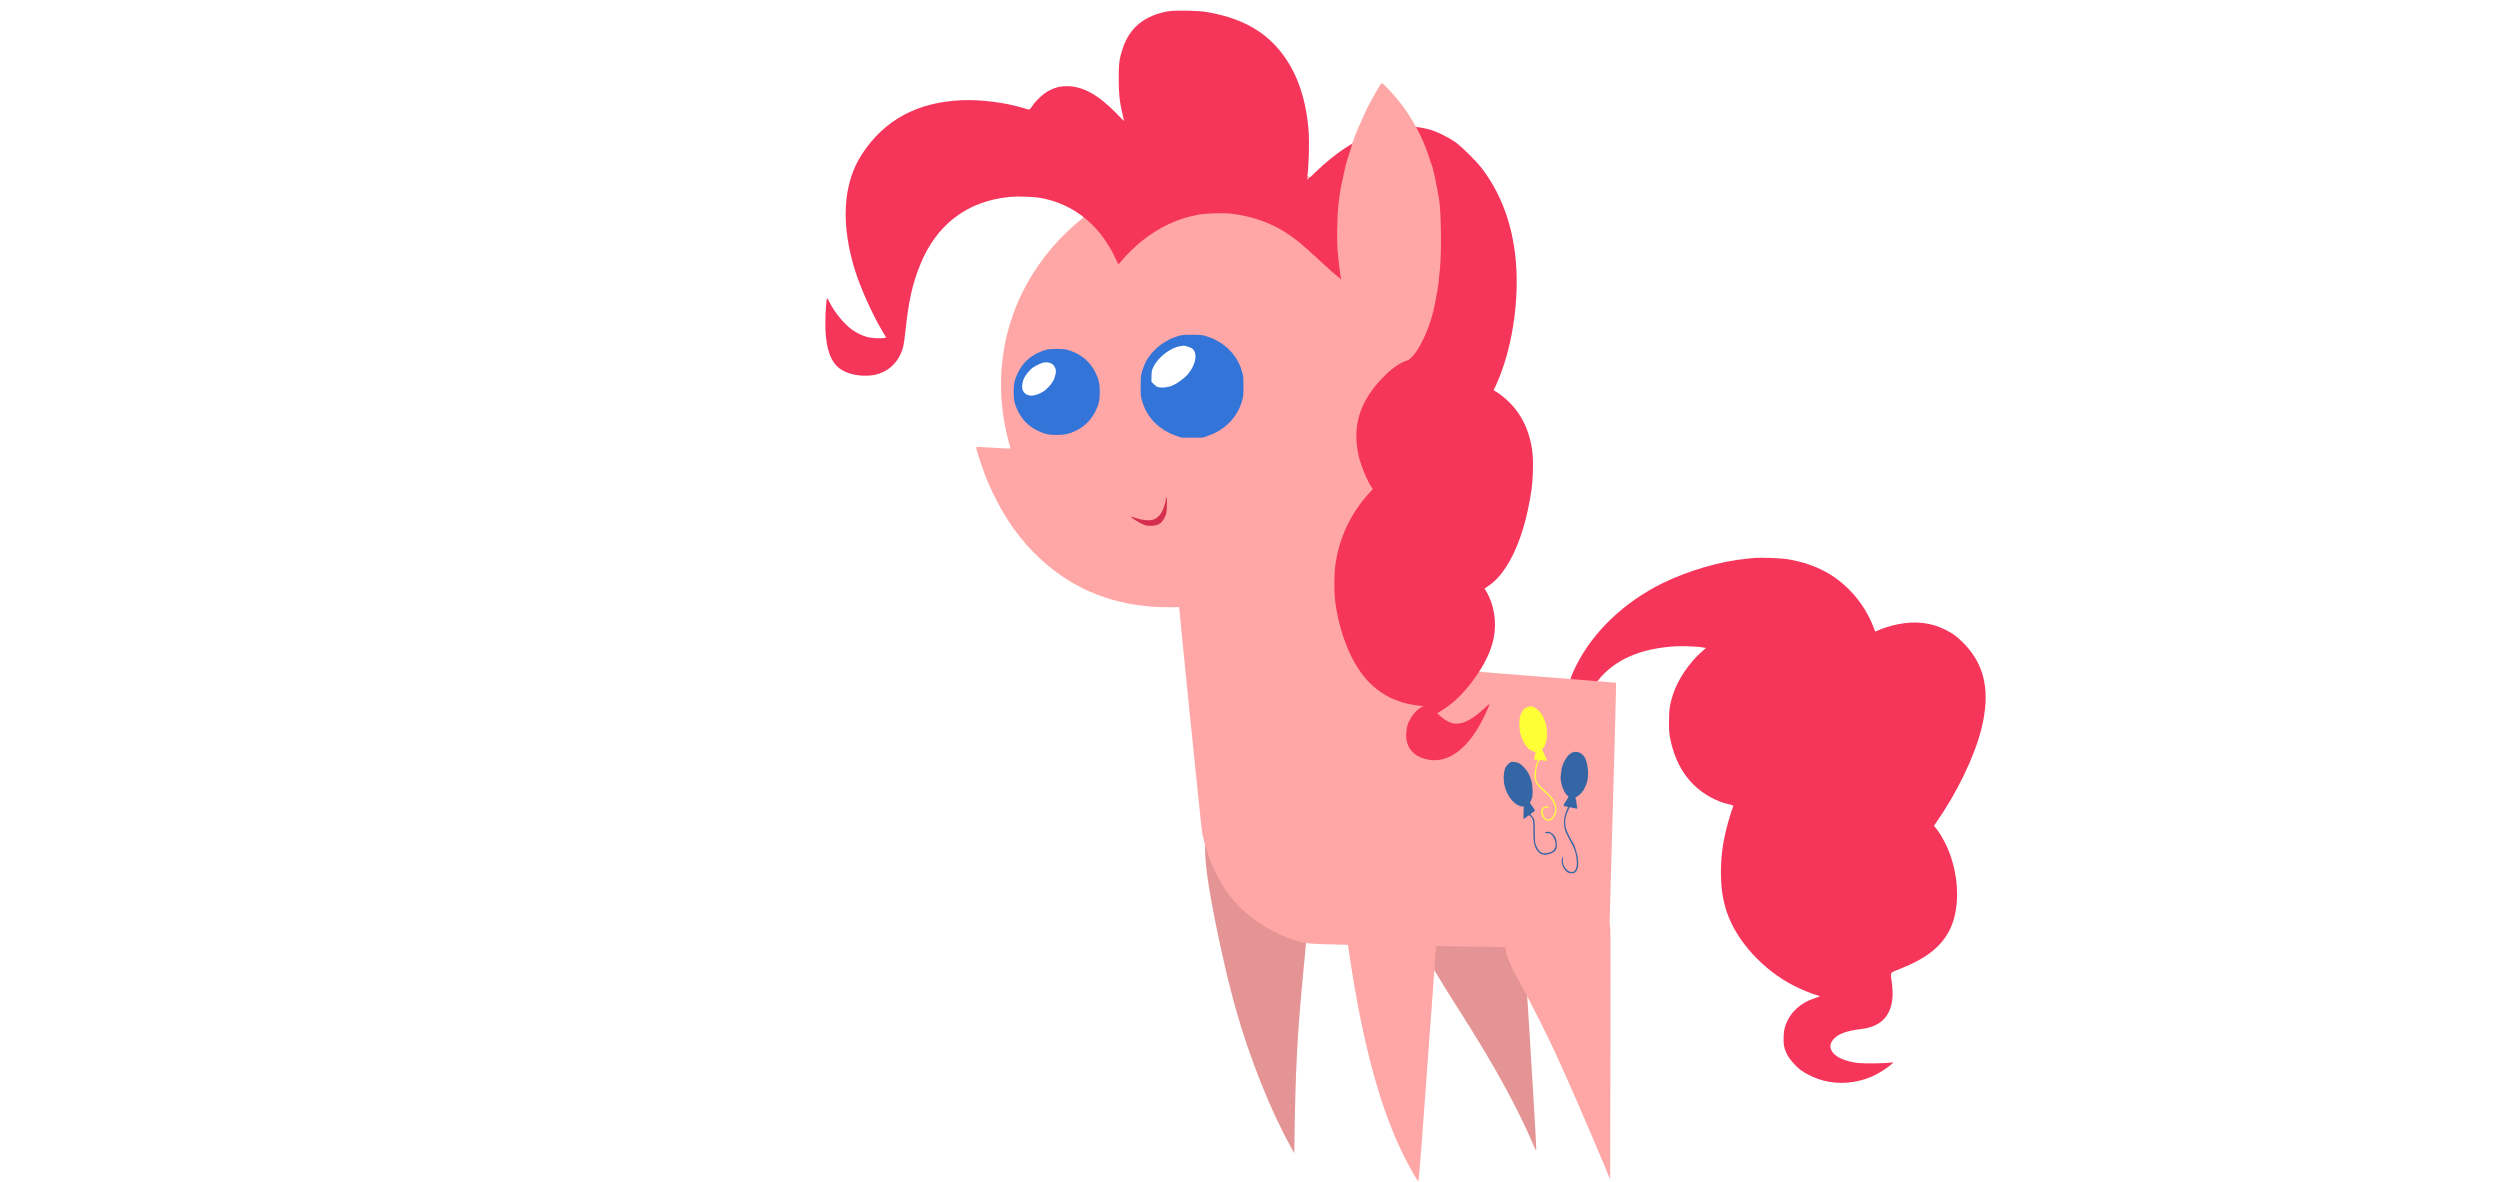
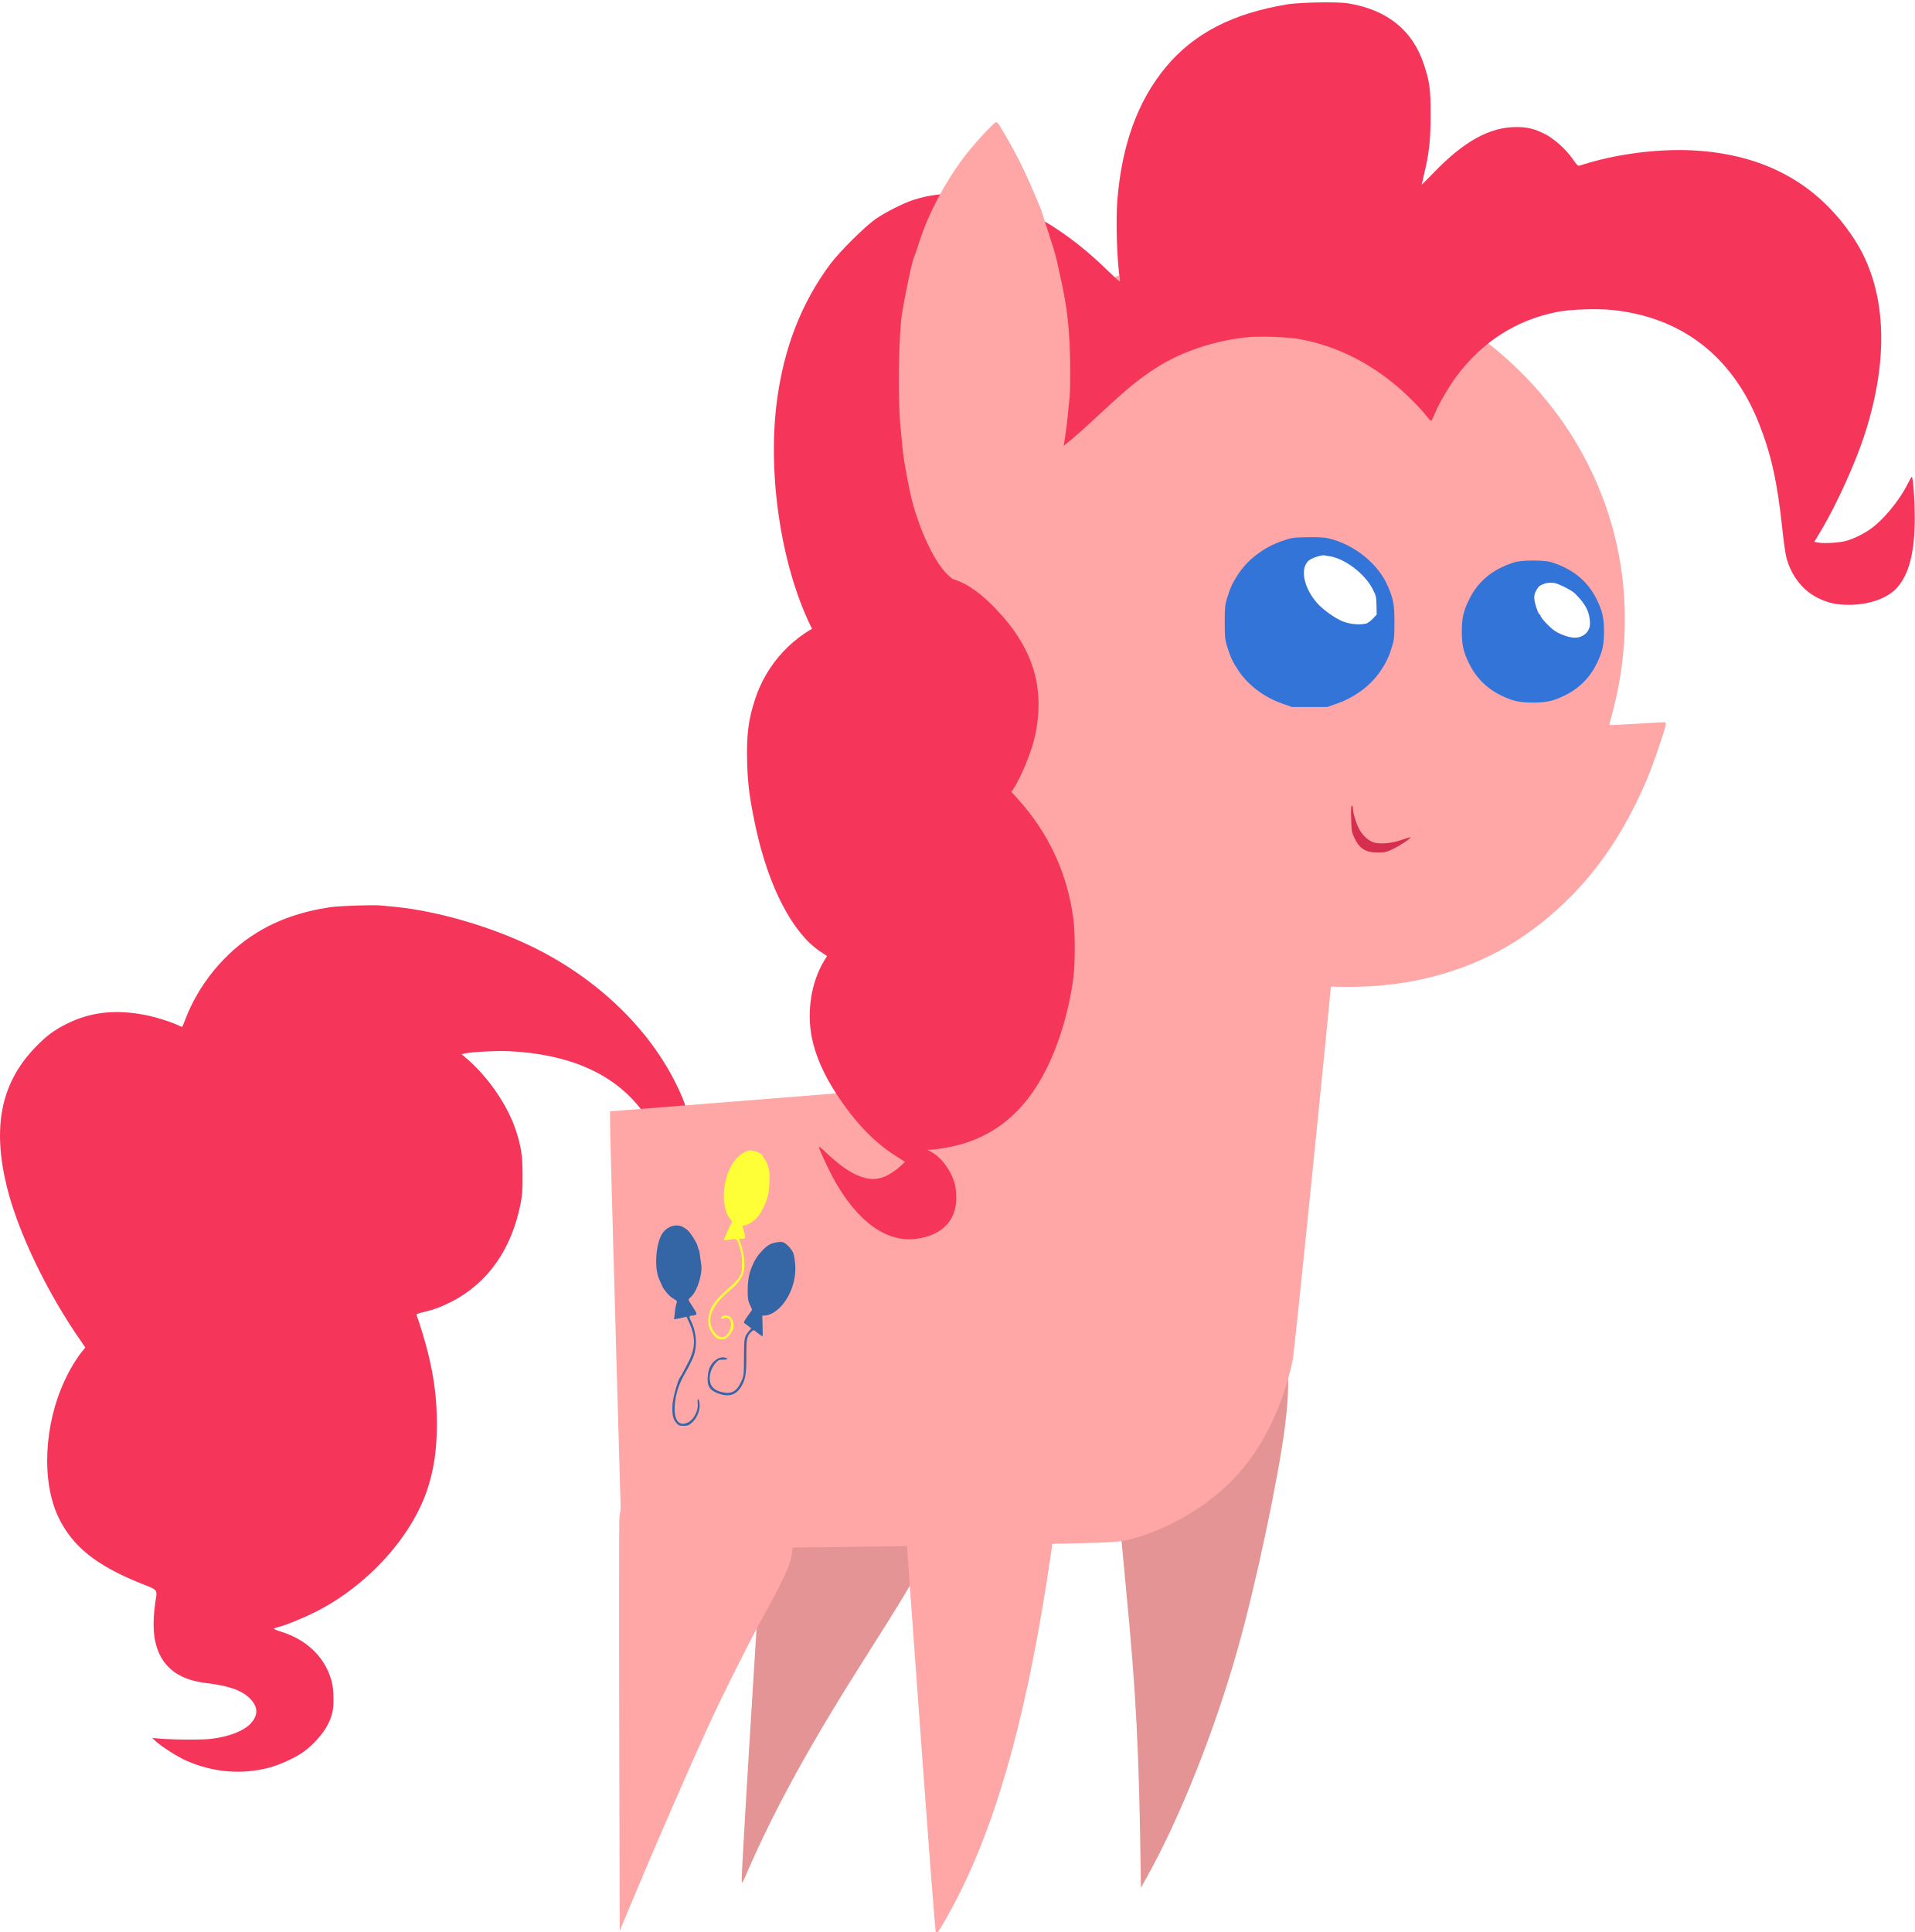
- <svg xmlns="http://www.w3.org/2000/svg" xmlns:ns1="http://xml.openoffice.org/svg/export" version="1.2" width="1535.55mm" height="725.58mm" viewBox="0 0 153555 72558" preserveAspectRatio="xMidYMid" fill-rule="evenodd" stroke-width="28.222" stroke-linejoin="round" xml:space="preserve">
+ <svg xmlns="http://www.w3.org/2000/svg" xmlns:ns1="http://xml.openoffice.org/svg/export" version="1.2" width="712.7mm" height="719.1mm" viewBox="0 0 71270 71910" preserveAspectRatio="xMidYMid" fill-rule="evenodd" stroke-width="28.222" stroke-linejoin="round" xml:space="preserve">
  <defs class="ClipPathGroup">
    <clipPath id="presentation_clip_path" clipPathUnits="userSpaceOnUse">
-       <rect x="0" y="0" width="153555" height="72558" />
+       <rect x="0" y="0" width="71270" height="71910" />
    </clipPath>
    <clipPath id="presentation_clip_path_shrink" clipPathUnits="userSpaceOnUse">
-       <rect x="153" y="72" width="153248" height="72413" />
+       <rect x="71" y="71" width="71128" height="71767" />
    </clipPath>
  </defs>
  <defs class="TextShapeIndex">
-     <g ns1:slide="id1" ns1:id-list="id3 id4 id5 id6 id7 id8 id9 id10 id11 id12 id13 id14 id15 id16 id17 id18 id19 id20" />
+     <g ns1:slide="id1" ns1:id-list="id3 id4 id5 id6 id7 id8 id9 id10 id11 id12 id13 id14 id15 id16 id17 id18 id19 id20 id21 id22" />
  </defs>
  <defs class="EmbeddedBulletChars">
    <g id="bullet-char-template-57356" transform="scale(0.0004882812,-0.0004882812)">
      <path d="M 580,1141 L 1163,571 580,0 -4,571 580,1141 Z" />
    </g>
    <g id="bullet-char-template-57354" transform="scale(0.0004882812,-0.0004882812)">
      <path d="M 8,1128 L 1137,1128 1137,0 8,0 8,1128 Z" />
    </g>
    <g id="bullet-char-template-10146" transform="scale(0.0004882812,-0.0004882812)">
      <path d="M 174,0 L 602,739 174,1481 1456,739 174,0 Z M 1358,739 L 309,1346 659,739 1358,739 Z" />
    </g>
    <g id="bullet-char-template-10132" transform="scale(0.0004882812,-0.0004882812)">
      <path d="M 2015,739 L 1276,0 717,0 1260,543 174,543 174,936 1260,936 717,1481 1274,1481 2015,739 Z" />
    </g>
    <g id="bullet-char-template-10007" transform="scale(0.0004882812,-0.0004882812)">
      <path d="M 0,-2 C -7,14 -16,27 -25,37 L 356,567 C 262,823 215,952 215,954 215,979 228,992 255,992 264,992 276,990 289,987 310,991 331,999 354,1012 L 381,999 492,748 772,1049 836,1024 860,1049 C 881,1039 901,1025 922,1006 886,937 835,863 770,784 769,783 710,716 594,584 L 774,223 C 774,196 753,168 711,139 L 727,119 C 717,90 699,76 672,76 641,76 570,178 457,381 L 164,-76 C 142,-110 111,-127 72,-127 30,-127 9,-110 8,-76 1,-67 -2,-52 -2,-32 -2,-23 -1,-13 0,-2 Z" />
    </g>
    <g id="bullet-char-template-10004" transform="scale(0.0004882812,-0.0004882812)">
      <path d="M 285,-33 C 182,-33 111,30 74,156 52,228 41,333 41,471 41,549 55,616 82,672 116,743 169,778 240,778 293,778 328,747 346,684 L 369,508 C 377,444 397,411 428,410 L 1163,1116 C 1174,1127 1196,1133 1229,1133 1271,1133 1292,1118 1292,1087 L 1292,965 C 1292,929 1282,901 1262,881 L 442,47 C 390,-6 338,-33 285,-33 Z" />
    </g>
    <g id="bullet-char-template-9679" transform="scale(0.0004882812,-0.0004882812)">
      <path d="M 813,0 C 632,0 489,54 383,161 276,268 223,411 223,592 223,773 276,916 383,1023 489,1130 632,1184 813,1184 992,1184 1136,1130 1245,1023 1353,916 1407,772 1407,592 1407,412 1353,268 1245,161 1136,54 992,0 813,0 Z" />
    </g>
    <g id="bullet-char-template-8226" transform="scale(0.0004882812,-0.0004882812)">
      <path d="M 346,457 C 273,457 209,483 155,535 101,586 74,649 74,723 74,796 101,859 155,911 209,963 273,989 346,989 419,989 480,963 531,910 582,859 608,796 608,723 608,648 583,586 532,535 482,483 420,457 346,457 Z" />
    </g>
    <g id="bullet-char-template-8211" transform="scale(0.0004882812,-0.0004882812)">
      <path d="M -4,459 L 1135,459 1135,606 -4,606 -4,459 Z" />
    </g>
    <g id="bullet-char-template-61548" transform="scale(0.0004882812,-0.0004882812)">
      <path d="M 173,740 C 173,903 231,1043 346,1159 462,1274 601,1332 765,1332 928,1332 1067,1274 1183,1159 1299,1043 1357,903 1357,740 1357,577 1299,437 1183,322 1067,206 928,148 765,148 601,148 462,206 346,322 231,437 173,577 173,740 Z" />
    </g>
  </defs>
  <defs class="TextEmbeddedBitmaps" />
  <g>
    <g id="id2" class="Master_Slide">
      <g id="bg-id2" class="Background" />
      <g id="bo-id2" class="BackgroundObjects" />
    </g>
  </g>
  <g class="SlideGroup">
    <g>
      <g id="container-id1">
        <g id="id1" class="Slide" clip-path="url(#presentation_clip_path)">
          <g class="Page">
            <g class="com.sun.star.drawing.ClosedBezierShape">
              <g id="id3">
-                 <rect class="BoundingBox" stroke="none" fill="none" x="86925" y="52807" width="7436" height="17832" />
-                 <path fill="rgb(228,148,148)" stroke="none" d="M 90150,52855 C 89632,52972 89092,53236 88580,53628 88284,53853 87695,54446 87473,54739 87268,55011 87053,55448 86975,55744 86908,56012 86908,56686 86975,57014 87063,57434 87279,58013 87561,58584 87963,59399 88252,59886 89819,62359 91822,65516 93135,67904 94158,70261 94341,70684 94348,70695 94359,70561 94380,70254 93495,56009 93378,54827 93329,54316 93191,54051 92764,53628 92415,53278 92045,53056 91561,52904 91233,52799 90510,52774 90150,52855 Z" />
+                 <rect class="BoundingBox" stroke="none" fill="none" x="27604" y="52240" width="7436" height="17831" />
+                 <path fill="rgb(228,148,148)" stroke="none" d="M 31814,52288 C 32332,52405 32872,52669 33384,53061 33680,53286 34269,53879 34491,54172 34696,54444 34911,54881 34989,55177 35056,55445 35056,56119 34989,56447 34901,56867 34685,57446 34403,58017 34001,58832 33712,59319 32145,61792 30142,64949 28829,67337 27806,69694 27623,70117 27616,70128 27605,69994 27584,69687 28469,55442 28586,54260 28635,53749 28773,53484 29200,53061 29549,52711 29919,52489 30403,52337 30731,52232 31454,52207 31814,52288 Z" />
              </g>
            </g>
            <g class="com.sun.star.drawing.ClosedBezierShape">
              <g id="id4">
-                 <rect class="BoundingBox" stroke="none" fill="none" x="74015" y="49936" width="6347" height="20899" />
-                 <path fill="rgb(228,148,148)" stroke="none" d="M 75372,49956 C 74846,50027 74416,50291 74232,50655 73978,51163 73947,52210 74141,53706 74388,55622 75234,59608 75890,61926 76751,64984 78042,68223 79284,70445 79356,70574 79428,70704 79499,70833 79502,70645 79504,70457 79506,70269 79566,65732 79683,63524 80046,59774 80332,56821 80381,56091 80353,55223 80314,54147 80155,53456 79764,52665 79037,51198 77824,50231 76398,49984 76109,49935 75629,49921 75372,49956 Z" />
+                 <rect class="BoundingBox" stroke="none" fill="none" x="41603" y="49369" width="6346" height="20899" />
+                 <path fill="rgb(228,148,148)" stroke="none" d="M 46590,49389 C 47116,49460 47546,49724 47730,50088 47984,50596 48015,51643 47821,53139 47574,55055 46728,59041 46072,61359 45211,64417 43922,67656 42680,69878 42608,70007 42536,70137 42465,70266 42462,70078 42460,69890 42458,69702 42398,65165 42281,62957 41918,59207 41632,56254 41583,55524 41611,54656 41650,53580 41809,52889 42200,52098 42927,50631 44140,49664 45564,49417 45853,49368 46333,49354 46590,49389 Z" />
              </g>
            </g>
            <g class="com.sun.star.drawing.ClosedBezierShape">
              <g id="id5">
-                 <rect class="BoundingBox" stroke="none" fill="none" x="96460" y="34257" width="25505" height="32257" />
-                 <path fill="rgb(245,53,90)" stroke="none" d="M 107802,34267 C 107724,34274 107488,34299 107273,34317 105678,34472 103664,35061 102119,35820 99762,36980 97850,38804 96817,40875 96630,41249 96460,41658 96460,41732 96460,41767 96651,41824 97141,41930 97512,42011 97843,42078 97875,42078 97903,42078 98027,41954 98147,41803 99170,40508 100800,39802 103004,39693 103466,39672 104394,39718 104669,39778 104707,39786 104744,39794 104782,39802 104697,39876 104613,39950 104528,40025 103745,40720 103057,41739 102757,42656 102563,43260 102514,43595 102514,44318 102510,44879 102525,45055 102592,45387 102973,47274 104010,48590 105633,49232 105777,49289 106028,49366 106190,49401 106419,49454 106476,49479 106458,49521 106366,49747 106137,50506 106038,50904 105802,51860 105703,52658 105703,53582 105703,54534 105820,55310 106077,56058 106684,57818 108303,59585 110183,60545 110660,60785 111316,61056 111605,61127 111697,61151 111771,61180 111771,61194 111771,61204 111630,61261 111457,61314 110589,61592 109947,62185 109679,62958 109591,63208 109569,63332 109555,63667 109538,64168 109580,64390 109764,64760 109926,65085 110317,65522 110663,65769 110974,65991 111556,66260 111954,66362 112974,66626 114004,66542 115006,66111 115323,65977 115941,65586 116163,65381 116210,65338 116257,65295 116304,65251 116239,65258 116175,65265 116110,65272 115616,65321 114448,65332 114113,65289 113418,65205 112871,64986 112614,64697 112371,64418 112360,64143 112586,63868 112879,63511 113383,63317 114311,63208 115165,63106 115736,62749 116025,62139 116255,61656 116304,61053 116184,60217 116110,59698 116053,59772 116745,59493 118382,58834 119271,58118 119786,57046 120428,55709 120329,53589 119549,51934 119359,51525 119119,51130 118907,50869 118867,50819 118828,50770 118788,50721 118841,50644 118893,50568 118946,50492 120199,48699 121282,46452 121701,44770 122259,42526 121934,40889 120664,39563 120237,39122 119962,38913 119479,38674 118604,38236 117669,38130 116579,38342 116184,38416 115556,38614 115323,38734 115249,38769 115183,38797 115179,38790 115176,38783 115126,38659 115069,38515 114575,37210 113605,36024 112434,35298 111640,34804 110737,34490 109672,34331 109333,34282 108091,34239 107802,34267 Z" />
+                 <rect class="BoundingBox" stroke="none" fill="none" x="0" y="33692" width="25505" height="32255" />
+                 <path fill="rgb(245,53,90)" stroke="none" d="M 14162,33702 C 14240,33709 14476,33734 14691,33752 16286,33907 18300,34496 19845,35255 22202,36413 24114,38237 25147,40308 25334,40682 25504,41091 25504,41165 25504,41200 25313,41257 24823,41363 24452,41444 24121,41511 24089,41511 24061,41511 23937,41387 23817,41236 22794,39941 21164,39235 18960,39126 18498,39105 17570,39151 17295,39211 17257,39219 17220,39227 17182,39235 17267,39309 17351,39383 17436,39458 18219,40153 18907,41172 19207,42089 19401,42693 19450,43028 19450,43751 19454,44312 19439,44488 19372,44820 18991,46707 17954,48023 16331,48665 16187,48722 15936,48799 15774,48834 15545,48887 15488,48912 15506,48954 15598,49180 15827,49939 15926,50337 16162,51293 16261,52091 16261,53015 16261,53967 16144,54743 15887,55491 15280,57251 13661,59018 11781,59978 11304,60218 10648,60489 10359,60560 10267,60584 10193,60613 10193,60627 10193,60637 10334,60694 10507,60747 11375,61025 12017,61618 12285,62391 12373,62641 12395,62765 12409,63100 12426,63601 12384,63823 12200,64193 12038,64518 11647,64955 11301,65202 10990,65424 10408,65693 10010,65795 8990,66059 7960,65975 6958,65544 6641,65410 6023,65019 5801,64814 5754,64771 5707,64728 5660,64684 5725,64691 5789,64698 5854,64705 6348,64754 7516,64765 7851,64722 8546,64638 9093,64419 9350,64130 9593,63851 9604,63576 9378,63301 9085,62944 8581,62750 7653,62641 6799,62539 6228,62182 5939,61572 5709,61089 5660,60486 5780,59650 5854,59131 5911,59205 5219,58926 3582,58267 2693,57551 2178,56479 1536,55142 1635,53022 2415,51367 2605,50958 2845,50563 3057,50302 3097,50252 3136,50203 3176,50154 3123,50077 3071,50001 3018,49925 1765,48132 682,45885 263,44203 -295,41959 30,40322 1300,38996 1727,38555 2002,38346 2485,38107 3360,37669 4295,37563 5385,37775 5780,37849 6408,38047 6641,38167 6715,38202 6781,38230 6785,38223 6788,38216 6838,38092 6895,37948 7389,36643 8359,35459 9530,34733 10324,34239 11227,33925 12292,33766 12631,33717 13873,33674 14162,33702 Z" />
              </g>
            </g>
            <g class="com.sun.star.drawing.ClosedBezierShape">
              <g id="id6">
-                 <rect class="BoundingBox" stroke="none" fill="none" x="59960" y="10058" width="28854" height="27244" />
-                 <path fill="rgb(255,166,166)" stroke="none" d="M 75037,10096 C 73107,10244 70825,10883 69061,11765 65576,13514 63046,16464 62002,19998 61385,22087 61318,24329 61808,26531 61875,26831 61963,27180 62002,27303 62041,27430 62062,27540 62055,27550 62044,27557 61621,27540 61113,27508 60601,27473 60132,27448 60065,27448 59949,27448 59949,27448 59974,27578 60016,27811 60436,29035 60644,29529 61381,31279 62302,32711 63427,33865 64965,35435 66659,36423 68691,36934 70306,37340 71950,37403 74331,37149 76455,36924 80406,36560 83835,36274 84357,36231 84879,36188 85402,36144 85441,35921 85481,35698 85521,35474 85970,32905 86523,30503 87257,27938 88354,24104 88816,21709 88813,19847 88813,18993 88760,18700 88488,18132 87769,16619 86305,14788 84749,13454 81867,10981 78533,9831 75037,10096 Z" />
+                 <rect class="BoundingBox" stroke="none" fill="none" x="33150" y="9493" width="28853" height="27242" />
+                 <path fill="rgb(255,166,166)" stroke="none" d="M 46925,9531 C 48855,9679 51137,10318 52901,11200 56386,12949 58916,15899 59960,19433 60577,21522 60644,23764 60154,25966 60087,26266 59999,26615 59960,26738 59921,26865 59900,26975 59907,26985 59918,26992 60341,26975 60849,26943 61361,26908 61830,26883 61897,26883 62013,26883 62013,26883 61988,27013 61946,27246 61526,28470 61318,28964 60581,30714 59660,32146 58535,33300 56997,34870 55303,35856 53271,36367 51656,36773 50012,36836 47631,36582 45507,36357 41558,35993 38129,35709 37607,35666 37085,35623 36562,35579 36523,35356 36483,35133 36443,34909 35994,32340 35441,29938 34707,27373 33610,23539 33148,21144 33151,19282 33151,18428 33204,18135 33476,17567 34195,16054 35659,14223 37215,12889 40097,10416 43431,9266 46925,9531 Z" />
              </g>
            </g>
            <g class="com.sun.star.drawing.ClosedBezierShape">
              <g id="id7">
-                 <rect class="BoundingBox" stroke="none" fill="none" x="82659" y="52736" width="5724" height="19824" />
-                 <path fill="rgb(255,166,166)" stroke="none" d="M 85564,52750 C 84230,52849 83250,53561 82865,54708 82689,55237 82643,55643 82664,56517 82682,57170 82706,57428 82844,58373 83669,64042 84766,68110 86290,71122 86608,71754 87063,72540 87119,72558 87151,72569 87366,69757 87980,61262 88382,55738 88407,55318 88368,54965 88294,54313 88072,53822 87663,53409 87134,52880 86495,52679 85564,52750 Z" />
+                 <rect class="BoundingBox" stroke="none" fill="none" x="33582" y="52169" width="5724" height="19823" />
+                 <path fill="rgb(255,166,166)" stroke="none" d="M 36400,52183 C 37734,52282 38714,52994 39099,54141 39275,54670 39321,55076 39300,55950 39282,56603 39258,56861 39120,57806 38295,63475 37198,67543 35674,70555 35356,71186 34903,71969 34845,71991 L 34844,71991 C 34812,71992 34597,69176 33984,60695 33582,55171 33557,54751 33596,54398 33670,53746 33892,53255 34301,52842 34830,52313 35469,52112 36400,52183 Z" />
              </g>
            </g>
            <g class="com.sun.star.drawing.ClosedBezierShape">
              <g id="id8">
-                 <rect class="BoundingBox" stroke="none" fill="none" x="92460" y="54658" width="6464" height="17781" />
-                 <path fill="rgb(255,166,166)" stroke="none" d="M 95921,54682 C 95251,54763 94418,55098 93892,55496 93000,56170 92464,57116 92460,58022 92460,58629 92637,59074 93515,60658 94026,61578 95050,63617 95561,64732 96344,66436 97579,69272 98531,71555 98653,71849 98776,72143 98898,72437 98904,69926 98910,67416 98916,64905 98927,60767 98923,57239 98909,57070 98877,56671 98771,56290 98591,55913 98404,55528 97995,55101 97646,54932 97191,54710 96499,54607 95921,54682 Z" />
+                 <rect class="BoundingBox" stroke="none" fill="none" x="23041" y="54090" width="6464" height="17782" />
+                 <path fill="rgb(255,166,166)" stroke="none" d="M 26043,54115 C 26713,54196 27546,54531 28072,54929 28964,55603 29500,56549 29504,57455 29504,58062 29327,58507 28449,60091 27938,61011 26914,63050 26403,64165 25620,65869 24385,68705 23433,70988 23311,71282 23188,71576 23066,71870 23060,69359 23054,66849 23048,64338 23037,60200 23041,56672 23055,56503 23087,56104 23193,55723 23373,55346 23560,54961 23969,54534 24318,54365 24773,54143 25465,54040 26043,54115 Z" />
              </g>
            </g>
            <g class="com.sun.star.drawing.ClosedBezierShape">
              <g id="id9">
-                 <rect class="BoundingBox" stroke="none" fill="none" x="69460" y="30549" width="2217" height="1748" />
-                 <path fill="rgb(214,46,78)" stroke="none" d="M 71607,30648 C 71607,30806 71508,31149 71392,31385 71265,31650 71036,31861 70813,31925 70570,31992 70161,31953 69790,31826 69617,31766 69469,31724 69462,31731 69434,31759 69847,32038 70108,32161 70365,32285 70415,32295 70690,32295 71141,32295 71367,32151 71561,31731 71649,31540 71660,31473 71671,31032 71681,30694 71674,30549 71646,30549 71625,30549 71607,30595 71607,30648 Z" />
+                 <rect class="BoundingBox" stroke="none" fill="none" x="50287" y="29983" width="2216" height="1748" />
+                 <path fill="rgb(214,46,78)" stroke="none" d="M 50355,30083 C 50355,30241 50454,30584 50570,30820 50697,31085 50926,31296 51149,31360 51392,31427 51801,31388 52172,31261 52345,31201 52493,31159 52500,31166 52528,31194 52115,31473 51854,31596 51597,31720 51547,31730 51272,31730 50821,31730 50595,31586 50401,31166 50313,30975 50302,30908 50291,30467 50281,30129 50288,29984 50316,29984 50337,29984 50355,30030 50355,30083 Z" />
              </g>
            </g>
-             <g class="Group">
-               <g class="com.sun.star.drawing.ClosedBezierShape">
-                 <g id="id10">
-                   <rect class="BoundingBox" stroke="none" fill="none" x="72318" y="28586" width="26944" height="29653" />
-                   <path fill="rgb(255,166,166)" stroke="none" d="M 80140,28604 C 79455,28661 78446,28872 77741,29109 74506,30188 72424,32679 72322,35600 72301,36125 72329,36418 73045,43527 73454,47584 73814,51020 73842,51164 74216,52956 75000,54532 76061,55629 77010,56610 78390,57436 79681,57799 80436,58011 79938,57993 88977,58123 93577,58190 97672,58243 98078,58236 98325,58234 98572,58232 98819,58229 98892,55672 98965,53114 99038,50557 99158,46338 99256,42669 99256,42408 99258,42249 99259,42090 99260,41932 96906,41745 94552,41558 92197,41371 88310,41064 85124,40807 85117,40800 85110,40793 85184,40196 85283,39473 85629,36969 85900,34721 86070,32954 86123,32393 86147,31892 86151,31243 86154,30354 86151,30322 86073,30178 85682,29440 84126,28798 82295,28615 81960,28583 80503,28576 80140,28604 Z" />
-                 </g>
+             <g class="com.sun.star.drawing.ClosedBezierShape">
+               <g id="id10">
+                 <rect class="BoundingBox" stroke="none" fill="none" x="22703" y="28021" width="26943" height="29650" />
+                 <path fill="rgb(255,166,166)" stroke="none" d="M 41824,28039 C 42509,28096 43518,28307 44223,28544 47456,29623 49538,32114 49640,35035 49661,35560 49633,35851 48917,42960 48508,47017 48148,50453 48120,50597 47746,52389 46962,53965 45901,55062 44954,56043 43574,56869 42283,57232 41528,57444 42026,57426 32987,57556 28387,57623 24292,57676 23886,57669 23639,57667 23392,57665 23145,57662 23072,55105 22999,52547 22926,49990 22806,45771 22708,42102 22708,41841 22706,41682 22705,41523 22704,41365 25058,41178 27412,40991 29767,40804 33654,40497 36840,40240 36847,40233 36854,40226 36780,39629 36681,38906 36335,36402 36064,34156 35894,32389 35841,31828 35817,31327 35813,30678 35810,29789 35813,29757 35891,29613 36282,28875 37838,28233 39669,28050 40004,28018 41461,28011 41824,28039 Z" />
              </g>
-               <g class="Group">
-                 <g class="com.sun.star.drawing.ClosedBezierShape">
-                   <g id="id11">
-                     <rect class="BoundingBox" stroke="none" fill="none" x="93320" y="43383" width="2283" height="7032" />
-                     <path fill="rgb(255,255,56)" stroke="none" d="M 93976,43386 C 93845,43404 93687,43471 93616,43542 93553,43605 93404,43863 93387,43940 93383,43958 93362,44043 93341,44124 93299,44307 93323,44868 93390,45104 93461,45369 93648,45736 93792,45895 93930,46039 94159,46180 94265,46180 94300,46180 94329,46184 94329,46188 94329,46195 94304,46286 94276,46392 94202,46664 94205,46674 94339,46674 94378,46674 94417,46674 94456,46674 94424,46770 94392,46867 94360,46964 94237,47345 94223,47800 94322,48022 94413,48227 94569,48410 94794,48590 95260,48960 95528,49370 95528,49715 95528,50019 95292,50347 95080,50343 94837,50336 94643,49818 94826,49655 94886,49599 94914,49595 94999,49627 95115,49669 95158,49648 95101,49578 95038,49507 94837,49521 94759,49606 94664,49705 94632,49927 94692,50072 94720,50132 94791,50237 94851,50297 94939,50393 94981,50414 95108,50414 95235,50414 95274,50393 95383,50280 95630,50022 95669,49638 95493,49260 95387,49034 95179,48798 94759,48442 94639,48339 94494,48181 94442,48089 94357,47944 94346,47891 94346,47592 94346,47338 94367,47196 94427,47009 94544,46653 94526,46667 94791,46706 94914,46724 95020,46733 95027,46727 95031,46723 94964,46565 94875,46374 94823,46260 94770,46146 94717,46032 94745,45995 94773,45959 94801,45923 95193,45387 95048,44191 94526,43662 94339,43471 94128,43365 93976,43386 Z" />
-                   </g>
-                 </g>
-                 <g class="com.sun.star.drawing.ClosedBezierShape">
-                   <g id="id12">
-                     <rect class="BoundingBox" stroke="none" fill="none" x="95853" y="46179" width="1689" height="7460" />
-                     <path fill="rgb(52,101,164)" stroke="none" d="M 96537,46240 C 96481,46269 96396,46329 96354,46371 96244,46477 96029,46822 96001,46942 95987,46999 95969,47059 95958,47080 95934,47119 95923,47165 95899,47380 95888,47468 95874,47581 95863,47637 95807,47962 96015,48632 96234,48826 96294,48879 96339,48932 96339,48946 96339,48957 96266,49080 96174,49218 96041,49419 96018,49472 96061,49500 96089,49518 96138,49532 96170,49532 96318,49532 96332,49564 96244,49736 96018,50202 96001,50742 96198,51172 96262,51306 96375,51525 96449,51652 96706,52093 96826,52470 96851,52908 96879,53394 96717,53637 96428,53542 96170,53461 95966,53109 95994,52806 96008,52689 96001,52636 95973,52647 95951,52654 95930,52746 95923,52851 95909,53084 96036,53376 96223,53531 96325,53619 96378,53637 96526,53637 96685,53637 96713,53623 96802,53517 96922,53373 96957,53183 96929,52806 96907,52559 96738,51948 96657,51842 96611,51783 96438,51461 96322,51225 96064,50703 96071,50304 96336,49740 96362,49684 96388,49629 96414,49574 96458,49585 96501,49597 96544,49609 96615,49627 96720,49648 96773,49655 96807,49661 96842,49667 96876,49673 96866,49593 96857,49513 96847,49433 96837,49303 96809,49161 96795,49116 96749,48992 96752,48989 96904,48900 96982,48858 97087,48763 97140,48692 97197,48622 97246,48555 97257,48544 97274,48530 97313,48449 97433,48174 97624,47740 97550,46812 97299,46459 97116,46202 96780,46106 96537,46240 Z" />
-                   </g>
-                 </g>
-                 <g class="com.sun.star.drawing.ClosedBezierShape">
-                   <g id="id13">
-                     <rect class="BoundingBox" stroke="none" fill="none" x="92360" y="46792" width="3268" height="5709" />
-                     <path fill="rgb(52,101,164)" stroke="none" d="M 92826,46801 C 92709,46830 92480,47073 92431,47225 92403,47299 92374,47496 92364,47662 92328,48209 92537,48805 92896,49193 93083,49394 93320,49528 93493,49532 93526,49532 93559,49532 93591,49532 93588,49661 93585,49790 93581,49920 93574,50132 93574,50308 93581,50308 93595,50308 93810,50153 93863,50103 93905,50064 93927,50072 93997,50135 94166,50294 94188,50400 94184,51038 94181,51698 94216,51899 94364,52160 94565,52502 94851,52583 95267,52418 95549,52305 95645,52149 95623,51825 95616,51698 95581,51536 95546,51461 95422,51197 95165,51038 94967,51102 94840,51140 94886,51179 95055,51176 95204,51172 95228,51186 95338,51310 95489,51486 95574,51754 95542,51962 95510,52181 95380,52308 95126,52375 94748,52474 94554,52375 94378,51994 94276,51775 94276,51765 94272,51084 94269,50357 94262,50322 94089,50114 94061,50080 94033,50046 94004,50012 94031,49989 94058,49967 94085,49945 94131,49906 94198,49856 94237,49832 94297,49786 94290,49772 94135,49549 94080,49471 94025,49394 93969,49317 93996,49255 94023,49194 94050,49133 94124,48978 94135,48897 94135,48579 94131,48156 94068,47877 93895,47532 93771,47278 93482,46964 93295,46875 93165,46812 92939,46777 92826,46801 Z" />
-                   </g>
-                 </g>
+             </g>
+             <g class="com.sun.star.drawing.ClosedBezierShape">
+               <g id="id11">
+                 <rect class="BoundingBox" stroke="none" fill="none" x="26362" y="42816" width="2283" height="7033" />
+                 <path fill="rgb(255,255,56)" stroke="none" d="M 27988,42819 C 28119,42837 28277,42904 28348,42975 28411,43038 28560,43296 28577,43373 28581,43391 28602,43476 28623,43557 28665,43740 28641,44301 28574,44537 28503,44802 28316,45169 28172,45328 28034,45472 27805,45613 27699,45613 27664,45613 27635,45617 27635,45621 27635,45628 27660,45719 27688,45825 27762,46097 27759,46107 27625,46107 27586,46107 27547,46107 27508,46107 27540,46203 27572,46300 27604,46397 27727,46778 27741,47233 27642,47455 27551,47660 27395,47843 27170,48023 26704,48393 26436,48803 26436,49148 26436,49452 26672,49780 26884,49776 27127,49769 27321,49251 27138,49088 27078,49032 27050,49028 26965,49060 26849,49102 26806,49081 26863,49011 26926,48940 27127,48954 27205,49039 27300,49138 27332,49360 27272,49505 27244,49565 27173,49670 27113,49730 27025,49826 26983,49847 26856,49847 26729,49847 26690,49826 26581,49713 26334,49455 26295,49071 26471,48693 26577,48467 26785,48231 27205,47875 27325,47772 27470,47614 27522,47522 27607,47377 27618,47324 27618,47025 27618,46771 27597,46629 27537,46442 27420,46086 27438,46100 27173,46139 27050,46157 26944,46166 26937,46160 26933,46156 27000,45998 27089,45807 27141,45693 27194,45579 27247,45465 27219,45428 27191,45392 27163,45356 26771,44820 26916,43624 27438,43095 27625,42904 27836,42798 27988,42819 Z" />
+               </g>
+             </g>
+             <g class="com.sun.star.drawing.ClosedBezierShape">
+               <g id="id12">
+                 <rect class="BoundingBox" stroke="none" fill="none" x="24422" y="45612" width="1689" height="7460" />
+                 <path fill="rgb(52,101,164)" stroke="none" d="M 25427,45673 C 25483,45702 25568,45762 25610,45804 25720,45910 25935,46255 25963,46375 25977,46432 25995,46492 26006,46513 26030,46552 26041,46598 26065,46813 26076,46901 26090,47014 26101,47070 26157,47395 25949,48065 25730,48259 25670,48312 25625,48365 25625,48379 25625,48390 25698,48513 25790,48651 25923,48852 25946,48905 25903,48933 25875,48951 25826,48965 25794,48965 25646,48965 25632,48997 25720,49169 25946,49635 25963,50175 25766,50605 25702,50739 25589,50958 25515,51085 25258,51526 25138,51903 25113,52341 25085,52827 25247,53070 25536,52975 25794,52894 25998,52542 25970,52239 25956,52122 25963,52069 25991,52080 26013,52087 26034,52179 26041,52284 26055,52517 25928,52809 25741,52964 25639,53052 25586,53070 25438,53070 25279,53070 25251,53056 25162,52950 25042,52806 25007,52616 25035,52239 25057,51992 25226,51381 25307,51275 25353,51216 25526,50894 25642,50658 25900,50136 25893,49737 25628,49173 25602,49117 25576,49062 25550,49007 25506,49018 25463,49030 25420,49042 25349,49060 25244,49081 25191,49088 25157,49094 25122,49100 25088,49106 25098,49026 25107,48946 25117,48866 25127,48736 25155,48594 25169,48549 25215,48425 25212,48422 25060,48333 24982,48291 24877,48196 24824,48125 24767,48055 24718,47988 24707,47977 24690,47963 24651,47882 24531,47607 24340,47173 24414,46245 24665,45892 24848,45635 25184,45539 25427,45673 Z" />
+               </g>
+             </g>
+             <g class="com.sun.star.drawing.ClosedBezierShape">
+               <g id="id13">
+                 <rect class="BoundingBox" stroke="none" fill="none" x="26337" y="46226" width="3268" height="5709" />
+                 <path fill="rgb(52,101,164)" stroke="none" d="M 29138,46234 C 29255,46263 29484,46506 29533,46658 29561,46732 29590,46929 29600,47095 29636,47642 29427,48238 29068,48626 28881,48827 28644,48961 28471,48965 28438,48965 28405,48965 28373,48965 28376,49094 28379,49223 28383,49353 28390,49565 28390,49741 28383,49741 28369,49741 28154,49586 28101,49536 28059,49497 28037,49505 27967,49568 27798,49727 27776,49833 27780,50471 27783,51131 27748,51332 27600,51593 27399,51935 27113,52016 26697,51851 26415,51738 26319,51582 26341,51258 26348,51131 26383,50969 26418,50894 26542,50630 26799,50471 26997,50535 27124,50573 27078,50612 26909,50609 26760,50605 26736,50619 26626,50743 26475,50919 26390,51187 26422,51395 26454,51614 26584,51741 26838,51808 27216,51907 27410,51808 27586,51427 27688,51208 27688,51198 27692,50517 27695,49790 27702,49755 27875,49547 27903,49513 27931,49479 27960,49445 27933,49422 27906,49400 27879,49378 27833,49339 27766,49289 27727,49265 27667,49219 27674,49205 27829,48982 27884,48904 27939,48827 27995,48750 27968,48688 27941,48627 27914,48566 27840,48411 27829,48330 27829,48012 27833,47589 27896,47310 28069,46965 28193,46711 28482,46397 28669,46308 28799,46245 29025,46210 29138,46234 Z" />
              </g>
            </g>
            <g class="com.sun.star.drawing.ClosedBezierShape">
              <g id="id14">
-                 <rect class="BoundingBox" stroke="none" fill="none" x="50694" y="652" width="42467" height="24807" />
-                 <path fill="rgb(245,53,90)" stroke="none" d="M 71780,690 C 70330,930 69385,1689 68965,2959 68750,3604 68711,3894 68714,4857 68714,5770 68771,6292 68958,7054 69007,7256 69046,7428 69046,7435 69046,7446 68845,7245 68598,6991 67473,5823 66509,5291 65522,5294 65109,5294 64851,5358 64470,5548 64118,5724 63666,6130 63416,6497 63303,6666 63229,6744 63190,6733 63162,6723 63003,6677 62837,6628 61698,6292 60301,6116 59133,6155 56378,6254 54318,7358 52942,9471 51764,11284 51622,13796 52540,16678 52882,17751 53591,19324 54169,20291 54257,20438 54346,20585 54434,20732 54385,20741 54335,20750 54286,20760 54081,20802 53510,20767 53259,20700 52984,20622 52667,20474 52388,20287 51894,19959 51256,19190 50945,18551 50882,18421 50818,18315 50804,18315 50758,18315 50691,19211 50695,19850 50695,21144 50913,21973 51383,22471 51742,22848 52413,23077 53146,23077 53612,23077 53926,23007 54296,22823 54854,22548 55277,22016 55464,21349 55506,21197 55573,20728 55623,20255 55806,18523 56032,17490 56491,16329 57482,13831 59359,12374 61948,12103 62527,12043 63529,12078 64015,12177 65525,12477 66788,13284 67744,14562 68026,14943 68379,15539 68538,15916 68612,16089 68683,16234 68693,16234 68707,16234 68799,16131 68901,16008 69173,15669 69720,15133 70122,14812 71170,13969 72313,13429 73544,13196 74027,13101 75124,13066 75632,13126 76828,13267 77985,13658 78906,14240 79541,14643 80003,15017 81023,15969 82173,17042 82571,17355 83383,17835 84184,18308 84684,18707 85196,19282 86078,20266 86544,21437 86392,22308 86314,22753 86166,23035 85831,23367 85499,23695 85415,23829 85415,24005 85415,24316 85683,24601 86208,24855 86702,25095 87284,25265 88078,25392 88618,25480 89729,25480 90121,25392 90936,25212 91232,24954 91708,24030 92862,21786 93412,18290 93049,15510 92791,13521 92139,11842 91056,10388 90720,9937 89789,9012 89383,8723 89041,8483 88357,8134 87993,8014 85806,7294 83213,8222 80765,10607 80285,11069 80261,11090 80278,10977 80391,10311 80437,8804 80374,7993 80204,5933 79608,4310 78567,3058 77520,1802 76070,1057 74038,726 73558,648 72164,627 71780,690 Z" />
+                 <rect class="BoundingBox" stroke="none" fill="none" x="28803" y="88" width="42466" height="24806" />
+                 <path fill="rgb(245,53,90)" stroke="none" d="M 50182,125 C 51632,365 52577,1124 52997,2394 53212,3039 53251,3329 53248,4292 53248,5205 53191,5727 53004,6489 52955,6691 52916,6863 52916,6870 52916,6881 53117,6680 53364,6426 54489,5258 55453,4726 56440,4729 56853,4729 57111,4793 57492,4983 57844,5159 58296,5565 58546,5932 58659,6101 58733,6179 58772,6168 58800,6158 58959,6112 59125,6063 60264,5727 61661,5551 62829,5590 65584,5689 67644,6793 69020,8906 70198,10719 70340,13231 69422,16113 69080,17186 68371,18759 67793,19726 67705,19873 67616,20020 67528,20167 67577,20176 67627,20185 67676,20195 67881,20237 68452,20202 68703,20135 68978,20057 69295,19909 69574,19722 70068,19394 70706,18625 71017,17986 71080,17856 71144,17750 71158,17750 71204,17750 71271,18646 71267,19285 71267,20579 71049,21408 70579,21906 70220,22283 69549,22512 68816,22512 68350,22512 68036,22442 67666,22258 67108,21983 66685,21451 66498,20784 66456,20632 66389,20163 66339,19690 66156,17958 65930,16925 65471,15764 64480,13266 62603,11809 60014,11538 59435,11478 58433,11513 57947,11612 56437,11912 55174,12719 54218,13997 53936,14378 53583,14974 53424,15351 53350,15524 53279,15669 53269,15669 53255,15669 53163,15566 53061,15443 52789,15104 52242,14568 51840,14247 50792,13404 49649,12864 48418,12631 47935,12536 46838,12501 46330,12561 45136,12702 43979,13093 43058,13675 42423,14078 41961,14452 40941,15404 39791,16477 39393,16790 38581,17270 37780,17743 37280,18142 36768,18717 35886,19701 35420,20872 35572,21743 35650,22188 35798,22470 36133,22802 36465,23130 36549,23264 36549,23440 36549,23751 36281,24036 35756,24290 35262,24530 34680,24700 33886,24827 33346,24915 32235,24915 31843,24827 31028,24647 30732,24389 30256,23465 29102,21221 28552,17725 28915,14945 29173,12956 29825,11277 30908,9823 31244,9372 32175,8447 32581,8158 32923,7918 33607,7569 33971,7449 36158,6729 38751,7657 41199,10042 41679,10504 41703,10525 41686,10412 41573,9746 41527,8239 41590,7428 41760,5368 42356,3745 43397,2493 44444,1237 45892,492 47924,161 48197,117 48765,91 49274,88 L 49438,88 C 49760,90 50040,102 50182,125 Z" />
              </g>
            </g>
            <g class="com.sun.star.drawing.ClosedBezierShape">
              <g id="id15">
-                 <rect class="BoundingBox" stroke="none" fill="none" x="82129" y="5110" width="6380" height="17298" />
-                 <path fill="rgb(255,166,166)" stroke="none" d="M 84756,5241 C 84325,5961 84040,6494 83800,7012 83535,7594 83182,8423 83182,8462 83182,8473 83072,8822 82935,9238 82797,9654 82667,10085 82646,10191 82625,10296 82554,10621 82487,10914 82241,12000 82149,12840 82131,14103 82128,14639 82135,15186 82149,15323 82166,15458 82198,15768 82219,16011 82258,16438 82382,17303 82413,17348 82420,17363 82459,17539 82502,17743 82590,18181 82738,18738 82801,18886 82830,18943 82907,19151 82978,19345 83422,20566 84170,21638 84925,22139 85257,22361 85408,22407 85807,22407 86153,22407 86580,22139 86904,21716 87398,21077 87910,19821 88125,18728 88262,18040 88354,17493 88372,17246 88386,17101 88418,16735 88449,16435 88548,15447 88516,13069 88396,12272 88287,11573 88012,10268 87941,10131 87920,10095 87825,9817 87726,9506 87405,8515 86809,7386 86121,6462 85747,5961 84967,5111 84883,5111 84858,5111 84802,5171 84756,5241 Z" />
+                 <rect class="BoundingBox" stroke="none" fill="none" x="33455" y="4545" width="6380" height="17298" />
+                 <path fill="rgb(255,166,166)" stroke="none" d="M 37208,4676 C 37639,5396 37924,5929 38164,6447 38429,7029 38782,7858 38782,7897 38782,7908 38892,8257 39029,8673 39167,9089 39297,9520 39318,9626 39339,9731 39410,10056 39477,10349 39723,11435 39815,12275 39833,13538 39836,14074 39829,14621 39815,14758 39798,14893 39766,15203 39745,15446 39706,15873 39582,16738 39551,16783 39544,16798 39505,16974 39462,17178 39374,17616 39226,18173 39163,18321 39134,18378 39057,18586 38986,18780 38542,20001 37794,21073 37039,21574 36707,21796 36556,21842 36157,21842 35811,21842 35384,21574 35060,21151 34566,20512 34054,19256 33839,18163 33702,17475 33610,16928 33592,16681 33578,16536 33546,16170 33515,15870 33416,14882 33448,12504 33568,11707 33677,11008 33952,9703 34023,9566 34044,9530 34139,9252 34238,8941 34559,7950 35155,6821 35843,5897 36217,5396 36997,4546 37081,4546 37106,4546 37162,4606 37208,4676 Z" />
              </g>
            </g>
-             <g class="Group">
-               <g class="com.sun.star.drawing.CustomShape">
-                 <g id="id16">
-                   <rect class="BoundingBox" stroke="none" fill="none" x="62558" y="22120" width="2504" height="2375" />
-                   <path fill="rgb(255,255,255)" stroke="none" d="M 63185,22594 C 63795,22063 64530,21966 64884,22371 65238,22776 65043,23491 64434,24022 63825,24552 63089,24648 62735,24243 62381,23838 62576,23124 63185,22594 Z" />
-                   <path fill="none" stroke="rgb(255,255,255)" d="M 63185,22594 C 63795,22063 64530,21966 64884,22371 65238,22776 65043,23491 64434,24022 63825,24552 63089,24648 62735,24243 62381,23838 62576,23124 63185,22594 Z" />
-                 </g>
-               </g>
-               <g class="com.sun.star.drawing.ClosedBezierShape">
-                 <g id="id17">
-                   <rect class="BoundingBox" stroke="none" fill="none" x="62259" y="21428" width="5294" height="5289" />
-                   <path fill="rgb(51,116,216)" stroke="none" d="M 64253,21481 C 64137,21510 63900,21601 63724,21686 63188,21950 62786,22349 62525,22889 62320,23305 62260,23569 62260,24070 62260,24571 62320,24835 62525,25251 62786,25788 63184,26190 63724,26451 64140,26656 64405,26715 64906,26715 65407,26715 65671,26656 66088,26451 66627,26190 67026,25788 67287,25251 67492,24835 67552,24571 67552,24070 67552,23569 67492,23305 67287,22889 67026,22353 66627,21950 66088,21689 65915,21601 65668,21510 65541,21481 65248,21411 64542,21411 64253,21481 Z M 64465,22286 C 64655,22356 64691,22381 64772,22526 64839,22635 64860,22720 64856,22839 64846,23012 64705,23436 64655,23436 64638,23436 64624,23457 64624,23482 64624,23551 64285,23914 64105,24038 63858,24200 63516,24313 63301,24299 62990,24274 62775,24048 62782,23756 62793,23344 62934,23065 63329,22667 63435,22557 63816,22353 64041,22282 64158,22243 64352,22247 64465,22286 Z" />
-                 </g>
+             <g class="com.sun.star.drawing.ClosedBezierShape">
+               <g id="id16">
+                 <rect class="BoundingBox" stroke="none" fill="none" x="56902" y="21555" width="2503" height="2374" />
+                 <path fill="rgb(255,255,255)" stroke="none" d="M 58777,22029 C 58167,21498 57432,21401 57078,21806 56724,22211 56919,22926 57528,23457 58137,23987 58873,24083 59227,23678 59581,23273 59386,22559 58777,22029 Z" />
              </g>
            </g>
-             <g class="Group">
-               <g class="com.sun.star.drawing.CustomShape">
-                 <g id="id18">
-                   <rect class="BoundingBox" stroke="none" fill="none" x="70459" y="20957" width="5103" height="4203" />
-                   <path fill="rgb(255,255,255)" stroke="none" d="M 73010,20958 C 74456,20958 75560,21868 75560,23058 75560,24248 74456,25158 73010,25158 71564,25158 70460,24248 70460,23058 70460,21868 71564,20958 73010,20958 Z" />
-                   <path fill="none" stroke="rgb(255,255,255)" d="M 73010,20958 C 74456,20958 75560,21868 75560,23058 75560,24248 74456,25158 73010,25158 71564,25158 70460,24248 70460,23058 70460,21868 71564,20958 73010,20958 Z" />
-                 </g>
+             <g class="com.sun.star.drawing.ClosedBezierShape">
+               <g id="id17">
+                 <rect class="BoundingBox" stroke="none" fill="none" x="56888" y="21541" width="2531" height="2402" />
+                 <path fill="none" stroke="rgb(255,255,255)" stroke-width="28" stroke-linejoin="round" d="M 58777,22029 C 58167,21498 57432,21401 57078,21806 56724,22211 56919,22926 57528,23457 58137,23987 58873,24083 59227,23678 59581,23273 59386,22559 58777,22029 Z" />
              </g>
-               <g class="com.sun.star.drawing.ClosedBezierShape">
-                 <g id="id19">
-                   <rect class="BoundingBox" stroke="none" fill="none" x="70060" y="20558" width="6317" height="6325" />
-                   <path fill="rgb(51,116,216)" stroke="none" d="M 72530,20599 C 71557,20822 70650,21555 70297,22402 70093,22888 70061,23071 70061,23724 70061,24267 70071,24373 70142,24606 70265,25012 70354,25199 70558,25509 70925,26066 71514,26511 72202,26754 72323,26797 72445,26839 72566,26881 72783,26881 73001,26881 73218,26881 73436,26881 73653,26881 73871,26881 73992,26839 74113,26797 74234,26754 74922,26511 75511,26066 75878,25509 76083,25199 76171,25012 76294,24606 76365,24373 76376,24267 76376,23724 76376,23181 76365,23075 76294,22842 76171,22437 76083,22250 75878,21940 75508,21379 74919,20934 74234,20698 73885,20578 73850,20571 73306,20561 72922,20553 72675,20568 72530,20599 Z M 73102,21344 C 73246,21407 73299,21460 73363,21577 73536,21922 73370,22504 72957,22990 72763,23219 72343,23530 72051,23664 71761,23794 71394,23840 71109,23773 71063,23766 70957,23685 70872,23600 70822,23548 70771,23495 70721,23442 70723,23327 70726,23212 70728,23096 70735,22782 70745,22733 70865,22501 71158,21919 71913,21347 72488,21266 72569,21256 72640,21245 72647,21238 72678,21210 72947,21270 73102,21344 Z" />
-                 </g>
+             </g>
+             <g class="com.sun.star.drawing.ClosedBezierShape">
+               <g id="id18">
+                 <rect class="BoundingBox" stroke="none" fill="none" x="54410" y="20863" width="5294" height="5288" />
+                 <path fill="rgb(51,116,216)" stroke="none" d="M 57709,20916 C 57825,20945 58062,21036 58238,21121 58774,21385 59176,21784 59437,22324 59642,22740 59702,23004 59702,23505 59702,24006 59642,24270 59437,24686 59176,25223 58778,25625 58238,25886 57822,26091 57557,26150 57056,26150 56555,26150 56291,26091 55874,25886 55335,25625 54936,25223 54675,24686 54470,24270 54410,24006 54410,23505 54410,23004 54470,22740 54675,22324 54936,21788 55335,21385 55874,21124 56047,21036 56294,20945 56421,20916 56714,20846 57420,20846 57709,20916 Z M 57497,21721 C 57307,21791 57271,21816 57190,21961 57123,22070 57102,22155 57106,22274 57116,22447 57257,22871 57307,22871 57324,22871 57338,22892 57338,22917 57338,22986 57677,23349 57857,23473 58104,23635 58446,23748 58661,23734 58972,23709 59187,23483 59180,23191 59169,22779 59028,22500 58633,22102 58527,21992 58146,21788 57921,21717 57804,21678 57610,21682 57497,21721 Z" />
+               </g>
+             </g>
+             <g class="com.sun.star.drawing.ClosedBezierShape">
+               <g id="id19">
+                 <rect class="BoundingBox" stroke="none" fill="none" x="46402" y="20392" width="5102" height="4202" />
+                 <path fill="rgb(255,255,255)" stroke="none" d="M 48952,20393 C 47506,20393 46402,21303 46402,22493 46402,23683 47506,24593 48952,24593 50398,24593 51502,23683 51502,22493 51502,21303 50398,20393 48952,20393 Z" />
              </g>
            </g>
            <g class="com.sun.star.drawing.ClosedBezierShape">
              <g id="id20">
-                 <rect class="BoundingBox" stroke="none" fill="none" x="81960" y="22057" width="12202" height="24639" />
-                 <path fill="rgb(245,53,90)" stroke="none" d="M 86687,22077 C 86148,22169 85555,22543 84924,23203 83527,24653 83064,26113 83428,27905 83548,28491 83957,29503 84250,29934 84273,29969 84296,30004 84320,30039 84234,30134 84148,30228 84063,30322 82927,31585 82235,33080 82013,34763 81943,35303 81943,36414 82013,36964 82161,38125 82542,39416 83019,40358 83865,42044 85096,43004 86783,43290 87005,43329 87245,43360 87315,43360 87358,43360 87402,43360 87446,43360 87386,43394 87326,43429 87266,43463 86896,43678 86546,44168 86423,44648 86395,44761 86370,44987 86370,45149 86370,45999 86903,46549 87852,46676 88973,46828 90084,46017 90959,44401 91170,44009 91484,43329 91484,43258 91484,43230 91361,43329 91213,43470 90352,44292 89675,44588 89115,44390 88896,44313 88652,44158 88427,43949 88376,43903 88325,43858 88275,43812 88375,43750 88475,43687 88575,43625 89418,43096 90129,42355 90835,41279 91301,40566 91608,39868 91745,39198 91943,38224 91770,37127 91297,36340 91259,36277 91220,36213 91181,36150 91266,36093 91351,36037 91435,35980 92468,35289 93354,33581 93834,31366 94063,30293 94133,29761 94155,28925 94179,27905 94112,27358 93858,26586 93428,25263 92426,24190 91138,23675 90729,23510 90443,23443 90045,23414 89682,23386 89503,23309 89033,22966 88215,22374 87912,22204 87488,22106 87284,22056 86888,22042 86687,22077 Z" />
+                 <rect class="BoundingBox" stroke="none" fill="none" x="46388" y="20378" width="5130" height="4230" />
+                 <path fill="none" stroke="rgb(255,255,255)" stroke-width="28" stroke-linejoin="round" d="M 48952,20393 C 47506,20393 46402,21303 46402,22493 46402,23683 47506,24593 48952,24593 50398,24593 51502,23683 51502,22493 51502,21303 50398,20393 48952,20393 Z" />
+               </g>
+             </g>
+             <g class="com.sun.star.drawing.ClosedBezierShape">
+               <g id="id21">
+                 <rect class="BoundingBox" stroke="none" fill="none" x="45586" y="19993" width="6317" height="6324" />
+                 <path fill="rgb(51,116,216)" stroke="none" d="M 49432,20034 C 50405,20257 51312,20990 51665,21837 51869,22323 51901,22506 51901,23159 51901,23702 51891,23808 51820,24041 51697,24447 51608,24634 51404,24944 51037,25501 50448,25946 49760,26189 49639,26232 49517,26274 49396,26316 49179,26316 48961,26316 48744,26316 48526,26316 48309,26316 48091,26316 47970,26274 47849,26232 47728,26189 47040,25946 46451,25501 46084,24944 45879,24634 45791,24447 45668,24041 45597,23808 45586,23702 45586,23159 45586,22616 45597,22510 45668,22277 45791,21872 45879,21685 46084,21375 46454,20814 47043,20369 47728,20133 48077,20013 48112,20006 48656,19996 49040,19988 49287,20003 49432,20034 Z M 48860,20779 C 48716,20842 48663,20895 48599,21012 48426,21357 48592,21939 49005,22425 49199,22654 49619,22965 49911,23099 50201,23229 50568,23275 50853,23208 50899,23201 51005,23120 51090,23035 51140,22983 51191,22930 51241,22877 51239,22762 51236,22647 51234,22531 51227,22217 51217,22168 51097,21936 50804,21354 50049,20782 49474,20701 49393,20691 49322,20680 49315,20673 49284,20645 49015,20705 48860,20779 Z" />
+               </g>
+             </g>
+             <g class="com.sun.star.drawing.ClosedBezierShape">
+               <g id="id22">
+                 <rect class="BoundingBox" stroke="none" fill="none" x="27804" y="21492" width="12201" height="24637" />
+                 <path fill="rgb(245,53,90)" stroke="none" d="M 35277,21512 C 35816,21604 36409,21978 37040,22638 38437,24088 38900,25548 38536,27340 38416,27926 38007,28938 37714,29369 37691,29404 37668,29439 37644,29474 37730,29569 37816,29663 37901,29757 39037,31020 39729,32515 39951,34198 40021,34738 40021,35847 39951,36397 39803,37558 39422,38849 38945,39791 38099,41477 36868,42437 35181,42723 34959,42762 34719,42793 34649,42793 34606,42793 34562,42793 34518,42793 34578,42827 34638,42862 34698,42896 35068,43111 35418,43601 35541,44081 35569,44194 35594,44420 35594,44582 35594,45432 35061,45982 34112,46109 32991,46261 31880,45450 31005,43834 30794,43442 30480,42762 30480,42691 30480,42663 30603,42762 30751,42903 31612,43725 32289,44021 32849,43823 33068,43746 33312,43591 33537,43382 33588,43336 33639,43291 33689,43245 33589,43183 33489,43120 33389,43058 32546,42529 31835,41788 31129,40712 30663,39999 30356,39301 30219,38631 30021,37657 30194,36560 30667,35773 30705,35712 30744,35648 30783,35585 30698,35528 30613,35472 30529,35415 29496,34724 28610,33016 28130,30801 27901,29728 27831,29196 27809,28360 27785,27340 27852,26793 28106,26021 28536,24698 29538,23625 30826,23110 31235,22945 31521,22878 31919,22849 32282,22821 32461,22744 32931,22401 33749,21809 34052,21639 34476,21541 34680,21491 35076,21477 35277,21512 Z" />
              </g>
            </g>
          </g>
        </g>
      </g>
    </g>
  </g>
</svg>
